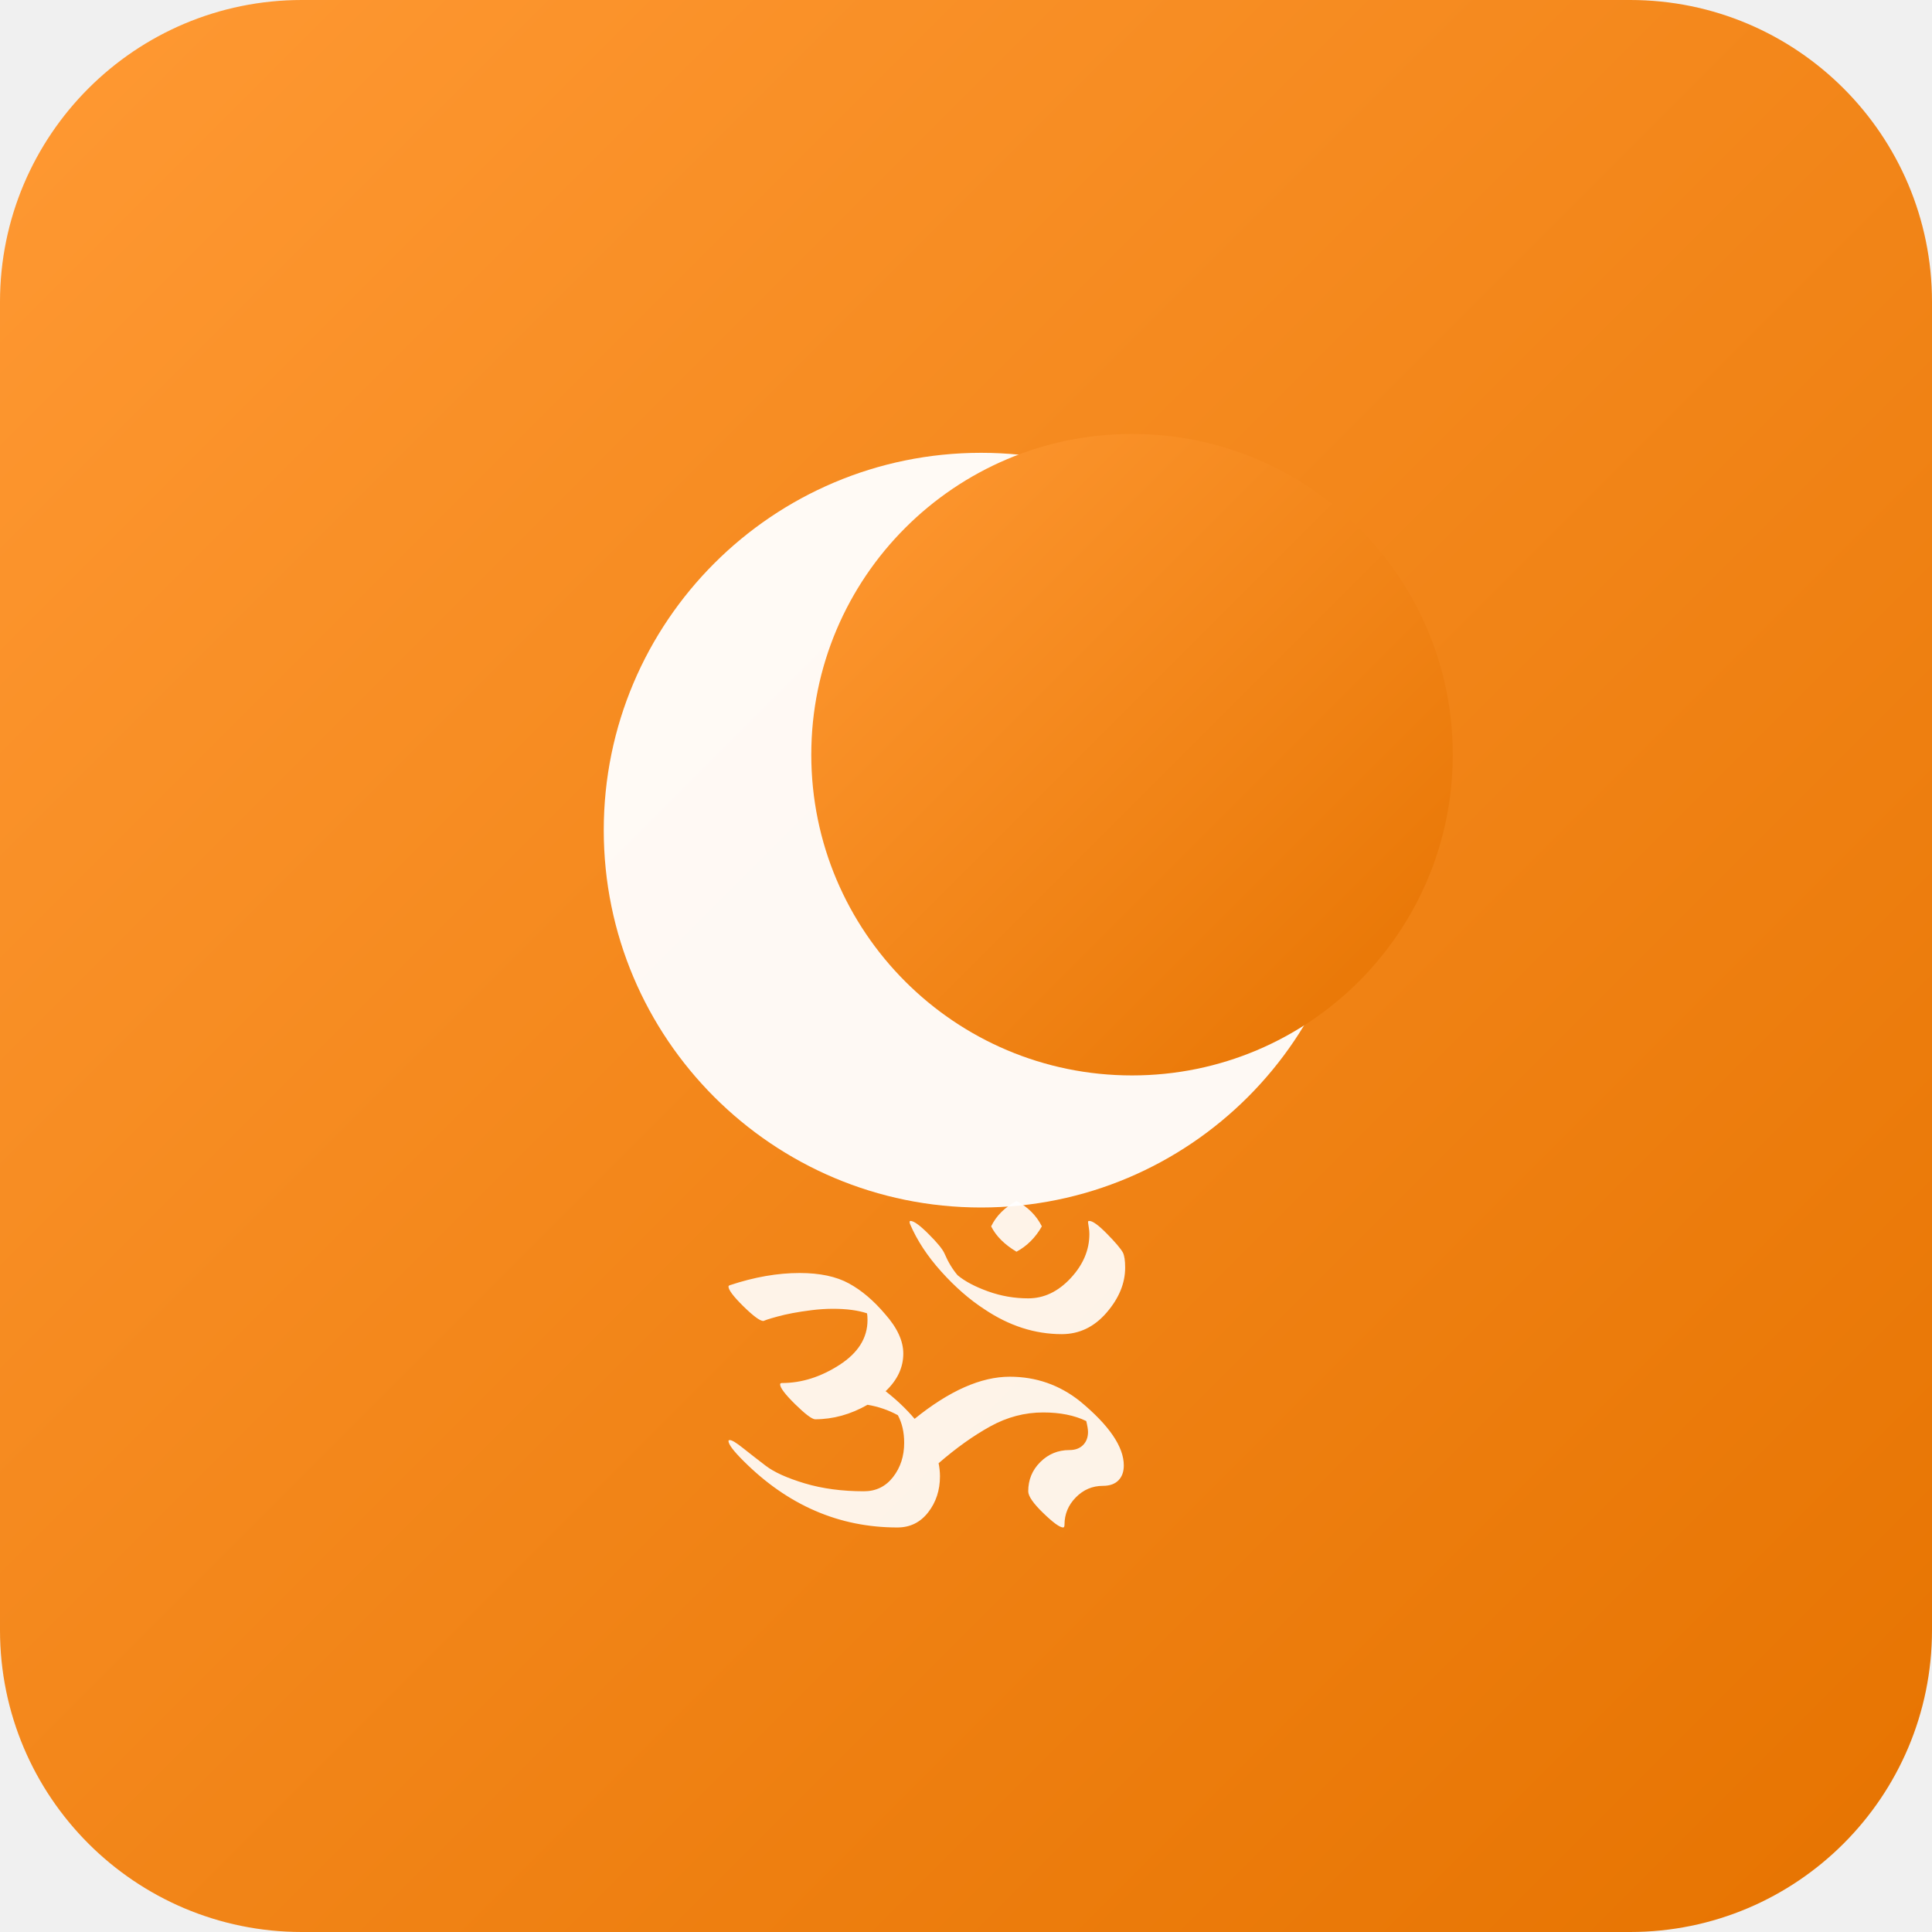
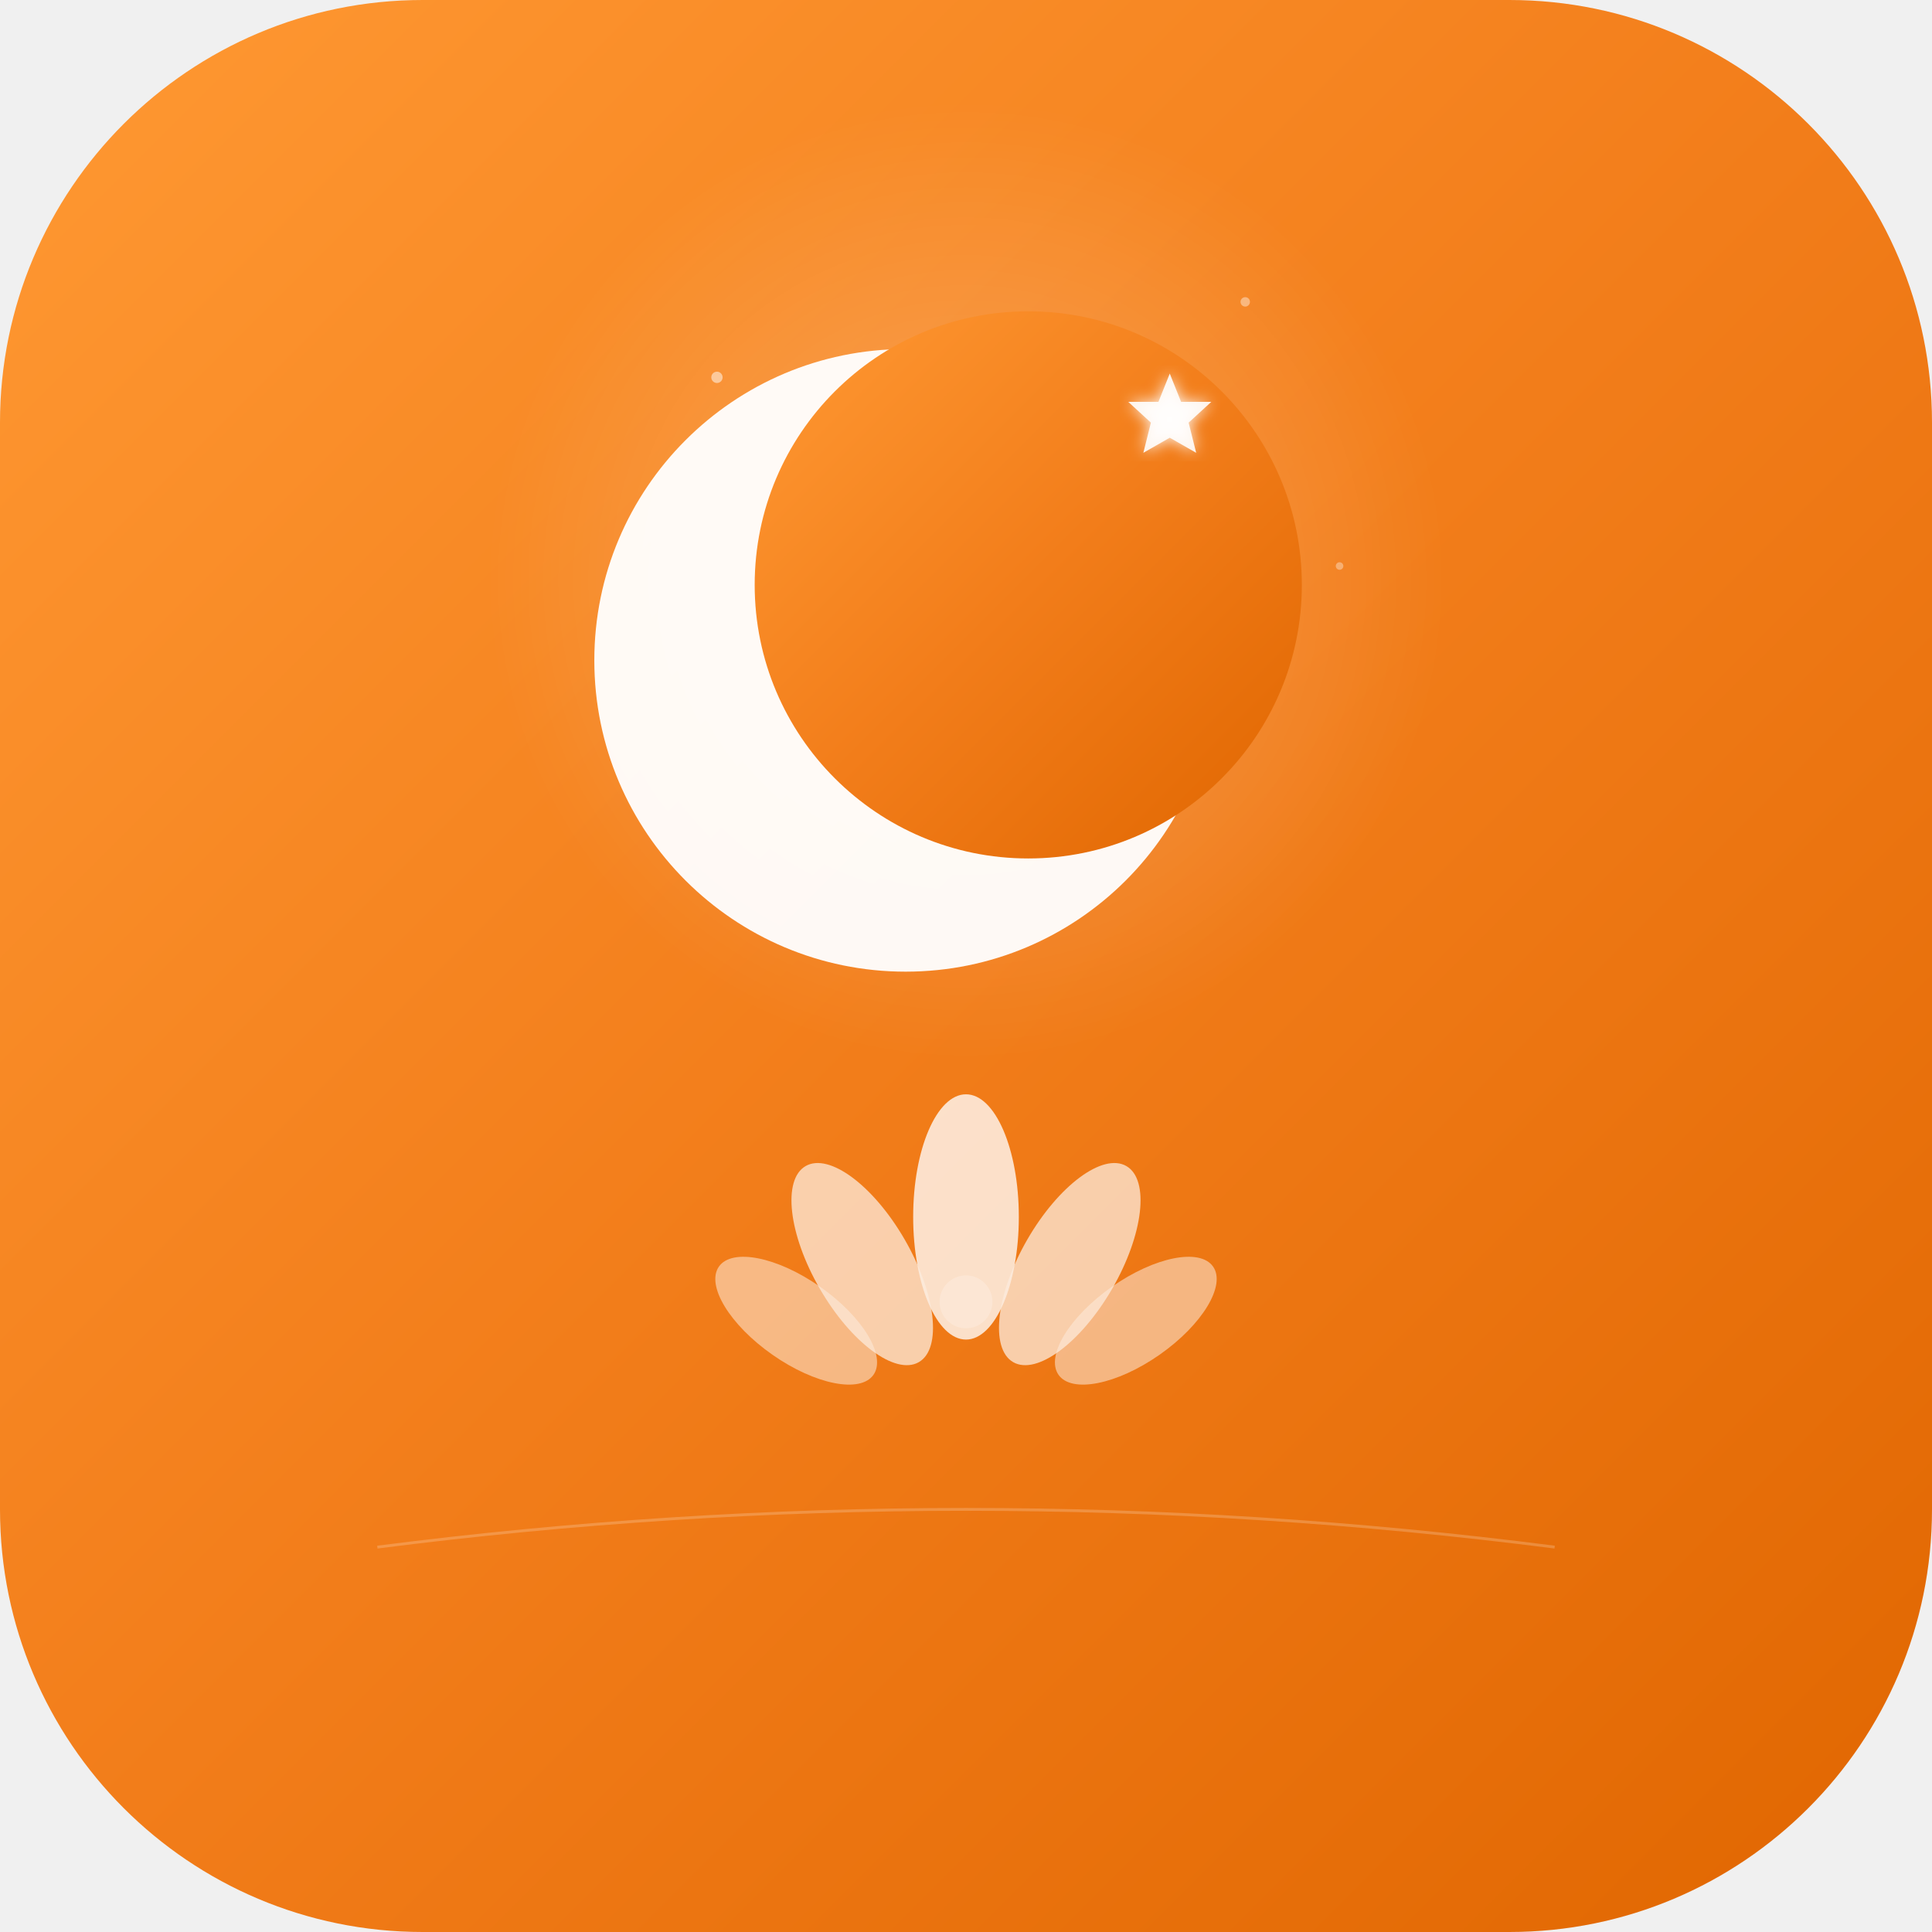
- <svg xmlns="http://www.w3.org/2000/svg" viewBox="0 0 512 512">
+ <svg xmlns="http://www.w3.org/2000/svg" viewBox="0 0 1024 1024">
  <defs>
    <linearGradient id="bg" x1="0%" y1="0%" x2="100%" y2="100%">
-       <stop offset="0%" style="stop-color:#FF9933" />
-       <stop offset="100%" style="stop-color:#E67300" />
+       <stop offset="0%" stop-color="#FF9933" />
+       <stop offset="50%" stop-color="#F27D1A" />
+       <stop offset="100%" stop-color="#E06600" />
    </linearGradient>
+     <radialGradient id="glow" cx="50%" cy="40%" r="35%">
+       <stop offset="0%" stop-color="rgba(255,255,255,0.25)" />
+       <stop offset="100%" stop-color="rgba(255,255,255,0)" />
+     </radialGradient>
+     <filter id="starGlow">
+       <feGaussianBlur stdDeviation="4" result="blur" />
+       <feMerge>
+         <feMergeNode in="blur" />
+         <feMergeNode in="SourceGraphic" />
+       </feMerge>
+     </filter>
  </defs>
-   <rect width="512" height="512" rx="80" fill="url(#bg)" />
-   <circle cx="260" cy="220" r="100" fill="white" opacity="0.95" />
-   <circle cx="300" cy="200" r="85" fill="url(#bg)" />
-   <text x="256" y="400" text-anchor="middle" font-family="serif" font-size="120" fill="white" opacity="0.9">ॐ</text>
+   <rect width="1024" height="1024" rx="224" fill="url(#bg)" />
+   <circle cx="512" cy="380" r="360" fill="url(#glow)" />
+   <circle cx="480" cy="350" r="165" fill="#FFFFFF" opacity="0.95" />
+   <circle cx="545" cy="310" r="145" fill="url(#bg)" />
+   <g filter="url(#starGlow)" transform="translate(620,220)">
+     <polygon points="0,-22 6,-7 22,-7 10,4 14,20 0,12 -14,20 -10,4 -22,-7 -6,-7" fill="#FFFFFF" opacity="0.9" />
+   </g>
+   <circle cx="380" cy="200" r="3" fill="#FFFFFF" opacity="0.5" />
+   <circle cx="660" cy="160" r="2.5" fill="#FFFFFF" opacity="0.4" />
+   <circle cx="710" cy="300" r="2" fill="#FFFFFF" opacity="0.35" />
+   <g transform="translate(512,700)" opacity="0.85">
+     <ellipse cx="0" cy="-55" rx="28" ry="65" fill="#FFFFFF" opacity="0.9" />
+     <ellipse cx="-55" cy="-30" rx="26" ry="60" fill="#FFFFFF" opacity="0.75" transform="rotate(-30, -55, -30)" />
+     <ellipse cx="-90" cy="0" rx="22" ry="50" fill="#FFFFFF" opacity="0.55" transform="rotate(-55, -90, 0)" />
+     <ellipse cx="55" cy="-30" rx="26" ry="60" fill="#FFFFFF" opacity="0.75" transform="rotate(30, 55, -30)" />
+     <ellipse cx="90" cy="0" rx="22" ry="50" fill="#FFFFFF" opacity="0.55" transform="rotate(55, 90, 0)" />
+     <circle cx="0" cy="-10" r="14" fill="#FFFFFF" opacity="0.6" />
+   </g>
+   <path d="M200,820 Q512,780 824,820" stroke="#FFFFFF" stroke-width="1.5" fill="none" opacity="0.2" />
</svg>
